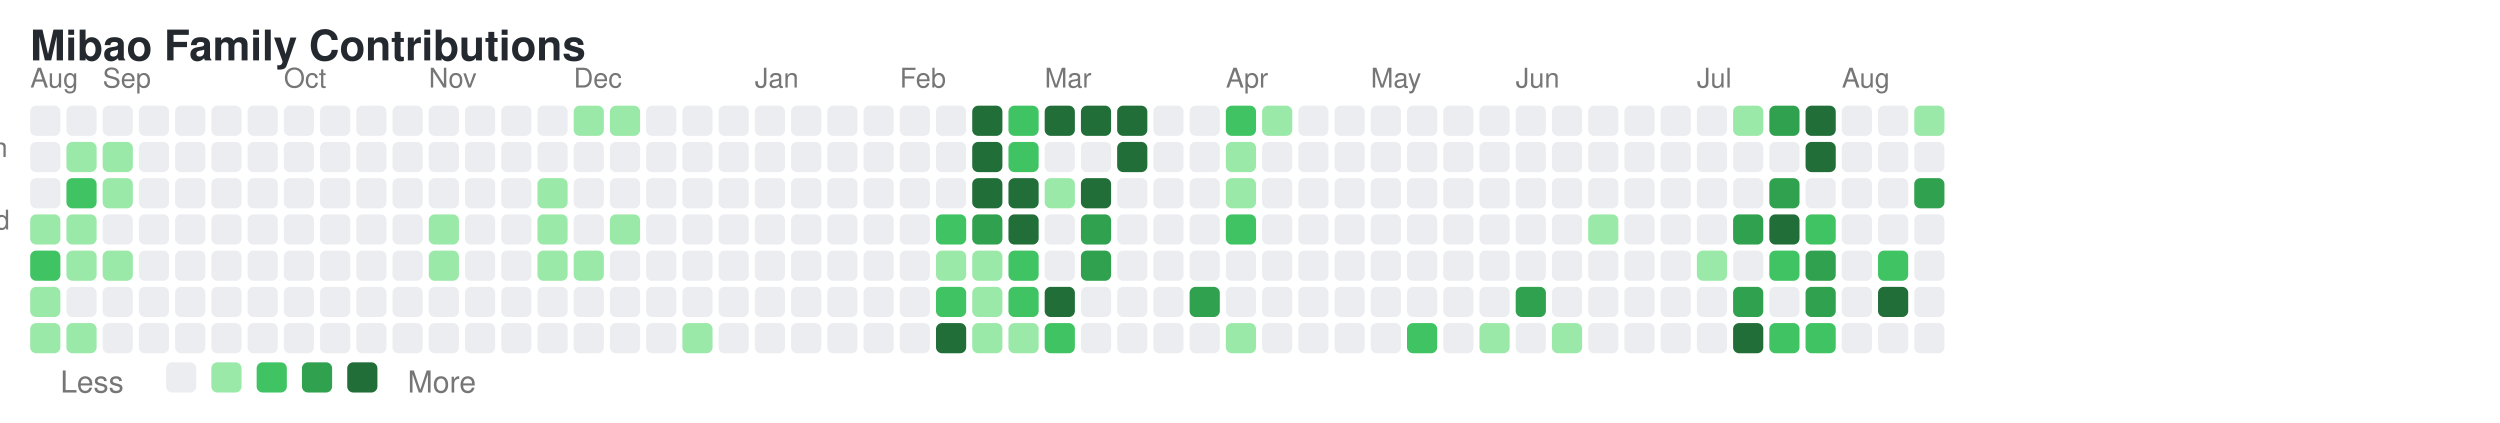
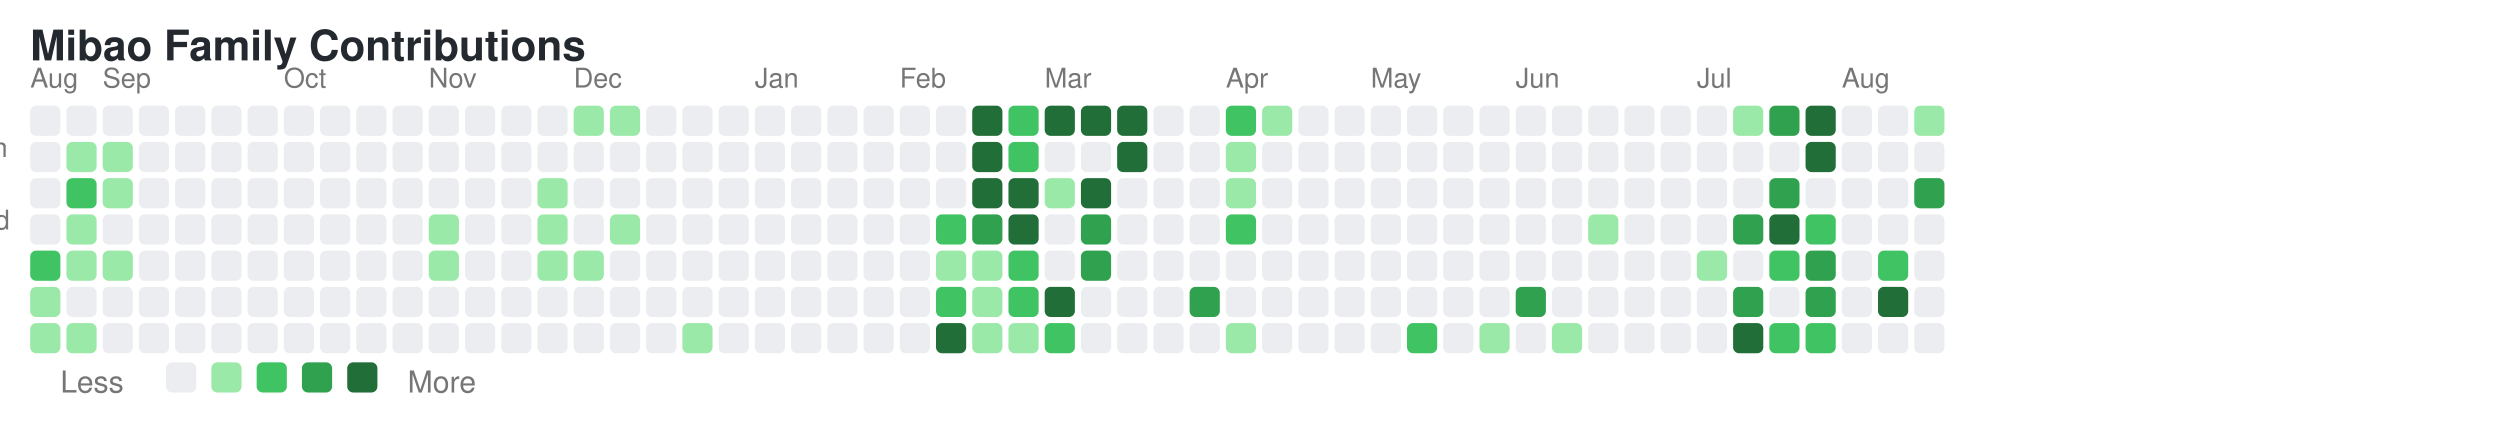
<svg xmlns="http://www.w3.org/2000/svg" width="828" height="140">
  <text x="10" y="20" font-family="-apple-system, BlinkMacSystemFont, Segoe UI, Helvetica, Arial, sans-serif" font-size="14" font-weight="600" fill="#24292f">Mibao Family Contributions</text>
  <g transform="translate(10, 35)">
    <text x="0" y="-6" font-family="-apple-system, BlinkMacSystemFont, Segoe UI, Helvetica, Arial, sans-serif" font-size="9" fill="#767676">Aug</text>
    <text x="24" y="-6" font-family="-apple-system, BlinkMacSystemFont, Segoe UI, Helvetica, Arial, sans-serif" font-size="9" fill="#767676">Sep</text>
    <text x="84" y="-6" font-family="-apple-system, BlinkMacSystemFont, Segoe UI, Helvetica, Arial, sans-serif" font-size="9" fill="#767676">Oct</text>
    <text x="132" y="-6" font-family="-apple-system, BlinkMacSystemFont, Segoe UI, Helvetica, Arial, sans-serif" font-size="9" fill="#767676">Nov</text>
    <text x="180" y="-6" font-family="-apple-system, BlinkMacSystemFont, Segoe UI, Helvetica, Arial, sans-serif" font-size="9" fill="#767676">Dec</text>
    <text x="240" y="-6" font-family="-apple-system, BlinkMacSystemFont, Segoe UI, Helvetica, Arial, sans-serif" font-size="9" fill="#767676">Jan</text>
    <text x="288" y="-6" font-family="-apple-system, BlinkMacSystemFont, Segoe UI, Helvetica, Arial, sans-serif" font-size="9" fill="#767676">Feb</text>
    <text x="336" y="-6" font-family="-apple-system, BlinkMacSystemFont, Segoe UI, Helvetica, Arial, sans-serif" font-size="9" fill="#767676">Mar</text>
    <text x="396" y="-6" font-family="-apple-system, BlinkMacSystemFont, Segoe UI, Helvetica, Arial, sans-serif" font-size="9" fill="#767676">Apr</text>
    <text x="444" y="-6" font-family="-apple-system, BlinkMacSystemFont, Segoe UI, Helvetica, Arial, sans-serif" font-size="9" fill="#767676">May</text>
    <text x="492" y="-6" font-family="-apple-system, BlinkMacSystemFont, Segoe UI, Helvetica, Arial, sans-serif" font-size="9" fill="#767676">Jun</text>
    <text x="552" y="-6" font-family="-apple-system, BlinkMacSystemFont, Segoe UI, Helvetica, Arial, sans-serif" font-size="9" fill="#767676">Jul</text>
    <text x="600" y="-6" font-family="-apple-system, BlinkMacSystemFont, Segoe UI, Helvetica, Arial, sans-serif" font-size="9" fill="#767676">Aug</text>
    <text x="-25" y="17.0" font-family="-apple-system, BlinkMacSystemFont, Segoe UI, Helvetica, Arial, sans-serif" font-size="9" fill="#767676">Mon</text>
    <text x="-25" y="41.0" font-family="-apple-system, BlinkMacSystemFont, Segoe UI, Helvetica, Arial, sans-serif" font-size="9" fill="#767676">Wed</text>
    <text x="-25" y="65.0" font-family="-apple-system, BlinkMacSystemFont, Segoe UI, Helvetica, Arial, sans-serif" font-size="9" fill="#767676">Fri</text>
    <rect x="0" y="0" width="10" height="10" fill="#ebedf0" rx="2" />
    <rect x="0" y="12" width="10" height="10" fill="#ebedf0" rx="2" />
    <rect x="0" y="24" width="10" height="10" fill="#ebedf0" rx="2" />
-     <rect x="0" y="36" width="10" height="10" fill="#9be9a8" rx="2" />
+     <rect x="0" y="36" width="10" height="10" fill="#ebedf0" rx="2" />
    <rect x="0" y="48" width="10" height="10" fill="#40c463" rx="2" />
    <rect x="0" y="60" width="10" height="10" fill="#9be9a8" rx="2" />
    <rect x="0" y="72" width="10" height="10" fill="#9be9a8" rx="2" />
    <rect x="12" y="0" width="10" height="10" fill="#ebedf0" rx="2" />
    <rect x="12" y="12" width="10" height="10" fill="#9be9a8" rx="2" />
    <rect x="12" y="24" width="10" height="10" fill="#40c463" rx="2" />
    <rect x="12" y="36" width="10" height="10" fill="#9be9a8" rx="2" />
    <rect x="12" y="48" width="10" height="10" fill="#9be9a8" rx="2" />
    <rect x="12" y="60" width="10" height="10" fill="#ebedf0" rx="2" />
    <rect x="12" y="72" width="10" height="10" fill="#9be9a8" rx="2" />
    <rect x="24" y="0" width="10" height="10" fill="#ebedf0" rx="2" />
    <rect x="24" y="12" width="10" height="10" fill="#9be9a8" rx="2" />
    <rect x="24" y="24" width="10" height="10" fill="#9be9a8" rx="2" />
    <rect x="24" y="36" width="10" height="10" fill="#ebedf0" rx="2" />
    <rect x="24" y="48" width="10" height="10" fill="#9be9a8" rx="2" />
    <rect x="24" y="60" width="10" height="10" fill="#ebedf0" rx="2" />
    <rect x="24" y="72" width="10" height="10" fill="#ebedf0" rx="2" />
    <rect x="36" y="0" width="10" height="10" fill="#ebedf0" rx="2" />
    <rect x="36" y="12" width="10" height="10" fill="#ebedf0" rx="2" />
    <rect x="36" y="24" width="10" height="10" fill="#ebedf0" rx="2" />
    <rect x="36" y="36" width="10" height="10" fill="#ebedf0" rx="2" />
    <rect x="36" y="48" width="10" height="10" fill="#ebedf0" rx="2" />
    <rect x="36" y="60" width="10" height="10" fill="#ebedf0" rx="2" />
    <rect x="36" y="72" width="10" height="10" fill="#ebedf0" rx="2" />
    <rect x="48" y="0" width="10" height="10" fill="#ebedf0" rx="2" />
    <rect x="48" y="12" width="10" height="10" fill="#ebedf0" rx="2" />
    <rect x="48" y="24" width="10" height="10" fill="#ebedf0" rx="2" />
    <rect x="48" y="36" width="10" height="10" fill="#ebedf0" rx="2" />
    <rect x="48" y="48" width="10" height="10" fill="#ebedf0" rx="2" />
    <rect x="48" y="60" width="10" height="10" fill="#ebedf0" rx="2" />
    <rect x="48" y="72" width="10" height="10" fill="#ebedf0" rx="2" />
    <rect x="60" y="0" width="10" height="10" fill="#ebedf0" rx="2" />
    <rect x="60" y="12" width="10" height="10" fill="#ebedf0" rx="2" />
    <rect x="60" y="24" width="10" height="10" fill="#ebedf0" rx="2" />
    <rect x="60" y="36" width="10" height="10" fill="#ebedf0" rx="2" />
    <rect x="60" y="48" width="10" height="10" fill="#ebedf0" rx="2" />
    <rect x="60" y="60" width="10" height="10" fill="#ebedf0" rx="2" />
    <rect x="60" y="72" width="10" height="10" fill="#ebedf0" rx="2" />
    <rect x="72" y="0" width="10" height="10" fill="#ebedf0" rx="2" />
    <rect x="72" y="12" width="10" height="10" fill="#ebedf0" rx="2" />
    <rect x="72" y="24" width="10" height="10" fill="#ebedf0" rx="2" />
    <rect x="72" y="36" width="10" height="10" fill="#ebedf0" rx="2" />
    <rect x="72" y="48" width="10" height="10" fill="#ebedf0" rx="2" />
    <rect x="72" y="60" width="10" height="10" fill="#ebedf0" rx="2" />
    <rect x="72" y="72" width="10" height="10" fill="#ebedf0" rx="2" />
    <rect x="84" y="0" width="10" height="10" fill="#ebedf0" rx="2" />
    <rect x="84" y="12" width="10" height="10" fill="#ebedf0" rx="2" />
    <rect x="84" y="24" width="10" height="10" fill="#ebedf0" rx="2" />
    <rect x="84" y="36" width="10" height="10" fill="#ebedf0" rx="2" />
    <rect x="84" y="48" width="10" height="10" fill="#ebedf0" rx="2" />
    <rect x="84" y="60" width="10" height="10" fill="#ebedf0" rx="2" />
    <rect x="84" y="72" width="10" height="10" fill="#ebedf0" rx="2" />
    <rect x="96" y="0" width="10" height="10" fill="#ebedf0" rx="2" />
    <rect x="96" y="12" width="10" height="10" fill="#ebedf0" rx="2" />
    <rect x="96" y="24" width="10" height="10" fill="#ebedf0" rx="2" />
    <rect x="96" y="36" width="10" height="10" fill="#ebedf0" rx="2" />
    <rect x="96" y="48" width="10" height="10" fill="#ebedf0" rx="2" />
    <rect x="96" y="60" width="10" height="10" fill="#ebedf0" rx="2" />
    <rect x="96" y="72" width="10" height="10" fill="#ebedf0" rx="2" />
    <rect x="108" y="0" width="10" height="10" fill="#ebedf0" rx="2" />
    <rect x="108" y="12" width="10" height="10" fill="#ebedf0" rx="2" />
    <rect x="108" y="24" width="10" height="10" fill="#ebedf0" rx="2" />
    <rect x="108" y="36" width="10" height="10" fill="#ebedf0" rx="2" />
    <rect x="108" y="48" width="10" height="10" fill="#ebedf0" rx="2" />
    <rect x="108" y="60" width="10" height="10" fill="#ebedf0" rx="2" />
    <rect x="108" y="72" width="10" height="10" fill="#ebedf0" rx="2" />
    <rect x="120" y="0" width="10" height="10" fill="#ebedf0" rx="2" />
    <rect x="120" y="12" width="10" height="10" fill="#ebedf0" rx="2" />
    <rect x="120" y="24" width="10" height="10" fill="#ebedf0" rx="2" />
    <rect x="120" y="36" width="10" height="10" fill="#ebedf0" rx="2" />
    <rect x="120" y="48" width="10" height="10" fill="#ebedf0" rx="2" />
    <rect x="120" y="60" width="10" height="10" fill="#ebedf0" rx="2" />
    <rect x="120" y="72" width="10" height="10" fill="#ebedf0" rx="2" />
    <rect x="132" y="0" width="10" height="10" fill="#ebedf0" rx="2" />
    <rect x="132" y="12" width="10" height="10" fill="#ebedf0" rx="2" />
    <rect x="132" y="24" width="10" height="10" fill="#ebedf0" rx="2" />
    <rect x="132" y="36" width="10" height="10" fill="#9be9a8" rx="2" />
    <rect x="132" y="48" width="10" height="10" fill="#9be9a8" rx="2" />
    <rect x="132" y="60" width="10" height="10" fill="#ebedf0" rx="2" />
    <rect x="132" y="72" width="10" height="10" fill="#ebedf0" rx="2" />
    <rect x="144" y="0" width="10" height="10" fill="#ebedf0" rx="2" />
    <rect x="144" y="12" width="10" height="10" fill="#ebedf0" rx="2" />
    <rect x="144" y="24" width="10" height="10" fill="#ebedf0" rx="2" />
    <rect x="144" y="36" width="10" height="10" fill="#ebedf0" rx="2" />
    <rect x="144" y="48" width="10" height="10" fill="#ebedf0" rx="2" />
    <rect x="144" y="60" width="10" height="10" fill="#ebedf0" rx="2" />
    <rect x="144" y="72" width="10" height="10" fill="#ebedf0" rx="2" />
    <rect x="156" y="0" width="10" height="10" fill="#ebedf0" rx="2" />
    <rect x="156" y="12" width="10" height="10" fill="#ebedf0" rx="2" />
    <rect x="156" y="24" width="10" height="10" fill="#ebedf0" rx="2" />
    <rect x="156" y="36" width="10" height="10" fill="#ebedf0" rx="2" />
    <rect x="156" y="48" width="10" height="10" fill="#ebedf0" rx="2" />
    <rect x="156" y="60" width="10" height="10" fill="#ebedf0" rx="2" />
    <rect x="156" y="72" width="10" height="10" fill="#ebedf0" rx="2" />
    <rect x="168" y="0" width="10" height="10" fill="#ebedf0" rx="2" />
    <rect x="168" y="12" width="10" height="10" fill="#ebedf0" rx="2" />
    <rect x="168" y="24" width="10" height="10" fill="#9be9a8" rx="2" />
    <rect x="168" y="36" width="10" height="10" fill="#9be9a8" rx="2" />
    <rect x="168" y="48" width="10" height="10" fill="#9be9a8" rx="2" />
    <rect x="168" y="60" width="10" height="10" fill="#ebedf0" rx="2" />
    <rect x="168" y="72" width="10" height="10" fill="#ebedf0" rx="2" />
    <rect x="180" y="0" width="10" height="10" fill="#9be9a8" rx="2" />
    <rect x="180" y="12" width="10" height="10" fill="#ebedf0" rx="2" />
    <rect x="180" y="24" width="10" height="10" fill="#ebedf0" rx="2" />
    <rect x="180" y="36" width="10" height="10" fill="#ebedf0" rx="2" />
    <rect x="180" y="48" width="10" height="10" fill="#9be9a8" rx="2" />
    <rect x="180" y="60" width="10" height="10" fill="#ebedf0" rx="2" />
    <rect x="180" y="72" width="10" height="10" fill="#ebedf0" rx="2" />
    <rect x="192" y="0" width="10" height="10" fill="#9be9a8" rx="2" />
    <rect x="192" y="12" width="10" height="10" fill="#ebedf0" rx="2" />
    <rect x="192" y="24" width="10" height="10" fill="#ebedf0" rx="2" />
    <rect x="192" y="36" width="10" height="10" fill="#9be9a8" rx="2" />
    <rect x="192" y="48" width="10" height="10" fill="#ebedf0" rx="2" />
    <rect x="192" y="60" width="10" height="10" fill="#ebedf0" rx="2" />
    <rect x="192" y="72" width="10" height="10" fill="#ebedf0" rx="2" />
    <rect x="204" y="0" width="10" height="10" fill="#ebedf0" rx="2" />
    <rect x="204" y="12" width="10" height="10" fill="#ebedf0" rx="2" />
    <rect x="204" y="24" width="10" height="10" fill="#ebedf0" rx="2" />
    <rect x="204" y="36" width="10" height="10" fill="#ebedf0" rx="2" />
    <rect x="204" y="48" width="10" height="10" fill="#ebedf0" rx="2" />
    <rect x="204" y="60" width="10" height="10" fill="#ebedf0" rx="2" />
    <rect x="204" y="72" width="10" height="10" fill="#ebedf0" rx="2" />
    <rect x="216" y="0" width="10" height="10" fill="#ebedf0" rx="2" />
    <rect x="216" y="12" width="10" height="10" fill="#ebedf0" rx="2" />
    <rect x="216" y="24" width="10" height="10" fill="#ebedf0" rx="2" />
    <rect x="216" y="36" width="10" height="10" fill="#ebedf0" rx="2" />
    <rect x="216" y="48" width="10" height="10" fill="#ebedf0" rx="2" />
    <rect x="216" y="60" width="10" height="10" fill="#ebedf0" rx="2" />
    <rect x="216" y="72" width="10" height="10" fill="#9be9a8" rx="2" />
    <rect x="228" y="0" width="10" height="10" fill="#ebedf0" rx="2" />
    <rect x="228" y="12" width="10" height="10" fill="#ebedf0" rx="2" />
    <rect x="228" y="24" width="10" height="10" fill="#ebedf0" rx="2" />
    <rect x="228" y="36" width="10" height="10" fill="#ebedf0" rx="2" />
    <rect x="228" y="48" width="10" height="10" fill="#ebedf0" rx="2" />
    <rect x="228" y="60" width="10" height="10" fill="#ebedf0" rx="2" />
    <rect x="228" y="72" width="10" height="10" fill="#ebedf0" rx="2" />
    <rect x="240" y="0" width="10" height="10" fill="#ebedf0" rx="2" />
    <rect x="240" y="12" width="10" height="10" fill="#ebedf0" rx="2" />
    <rect x="240" y="24" width="10" height="10" fill="#ebedf0" rx="2" />
    <rect x="240" y="36" width="10" height="10" fill="#ebedf0" rx="2" />
    <rect x="240" y="48" width="10" height="10" fill="#ebedf0" rx="2" />
    <rect x="240" y="60" width="10" height="10" fill="#ebedf0" rx="2" />
    <rect x="240" y="72" width="10" height="10" fill="#ebedf0" rx="2" />
    <rect x="252" y="0" width="10" height="10" fill="#ebedf0" rx="2" />
    <rect x="252" y="12" width="10" height="10" fill="#ebedf0" rx="2" />
    <rect x="252" y="24" width="10" height="10" fill="#ebedf0" rx="2" />
    <rect x="252" y="36" width="10" height="10" fill="#ebedf0" rx="2" />
    <rect x="252" y="48" width="10" height="10" fill="#ebedf0" rx="2" />
    <rect x="252" y="60" width="10" height="10" fill="#ebedf0" rx="2" />
    <rect x="252" y="72" width="10" height="10" fill="#ebedf0" rx="2" />
    <rect x="264" y="0" width="10" height="10" fill="#ebedf0" rx="2" />
    <rect x="264" y="12" width="10" height="10" fill="#ebedf0" rx="2" />
    <rect x="264" y="24" width="10" height="10" fill="#ebedf0" rx="2" />
    <rect x="264" y="36" width="10" height="10" fill="#ebedf0" rx="2" />
    <rect x="264" y="48" width="10" height="10" fill="#ebedf0" rx="2" />
    <rect x="264" y="60" width="10" height="10" fill="#ebedf0" rx="2" />
    <rect x="264" y="72" width="10" height="10" fill="#ebedf0" rx="2" />
    <rect x="276" y="0" width="10" height="10" fill="#ebedf0" rx="2" />
    <rect x="276" y="12" width="10" height="10" fill="#ebedf0" rx="2" />
    <rect x="276" y="24" width="10" height="10" fill="#ebedf0" rx="2" />
    <rect x="276" y="36" width="10" height="10" fill="#ebedf0" rx="2" />
    <rect x="276" y="48" width="10" height="10" fill="#ebedf0" rx="2" />
    <rect x="276" y="60" width="10" height="10" fill="#ebedf0" rx="2" />
    <rect x="276" y="72" width="10" height="10" fill="#ebedf0" rx="2" />
    <rect x="288" y="0" width="10" height="10" fill="#ebedf0" rx="2" />
    <rect x="288" y="12" width="10" height="10" fill="#ebedf0" rx="2" />
    <rect x="288" y="24" width="10" height="10" fill="#ebedf0" rx="2" />
    <rect x="288" y="36" width="10" height="10" fill="#ebedf0" rx="2" />
    <rect x="288" y="48" width="10" height="10" fill="#ebedf0" rx="2" />
    <rect x="288" y="60" width="10" height="10" fill="#ebedf0" rx="2" />
    <rect x="288" y="72" width="10" height="10" fill="#ebedf0" rx="2" />
    <rect x="300" y="0" width="10" height="10" fill="#ebedf0" rx="2" />
    <rect x="300" y="12" width="10" height="10" fill="#ebedf0" rx="2" />
    <rect x="300" y="24" width="10" height="10" fill="#ebedf0" rx="2" />
    <rect x="300" y="36" width="10" height="10" fill="#40c463" rx="2" />
    <rect x="300" y="48" width="10" height="10" fill="#9be9a8" rx="2" />
    <rect x="300" y="60" width="10" height="10" fill="#40c463" rx="2" />
    <rect x="300" y="72" width="10" height="10" fill="#216e39" rx="2" />
    <rect x="312" y="0" width="10" height="10" fill="#216e39" rx="2" />
    <rect x="312" y="12" width="10" height="10" fill="#216e39" rx="2" />
    <rect x="312" y="24" width="10" height="10" fill="#216e39" rx="2" />
    <rect x="312" y="36" width="10" height="10" fill="#30a14e" rx="2" />
    <rect x="312" y="48" width="10" height="10" fill="#9be9a8" rx="2" />
    <rect x="312" y="60" width="10" height="10" fill="#9be9a8" rx="2" />
    <rect x="312" y="72" width="10" height="10" fill="#9be9a8" rx="2" />
    <rect x="324" y="0" width="10" height="10" fill="#40c463" rx="2" />
    <rect x="324" y="12" width="10" height="10" fill="#40c463" rx="2" />
    <rect x="324" y="24" width="10" height="10" fill="#216e39" rx="2" />
    <rect x="324" y="36" width="10" height="10" fill="#216e39" rx="2" />
    <rect x="324" y="48" width="10" height="10" fill="#40c463" rx="2" />
    <rect x="324" y="60" width="10" height="10" fill="#40c463" rx="2" />
    <rect x="324" y="72" width="10" height="10" fill="#9be9a8" rx="2" />
    <rect x="336" y="0" width="10" height="10" fill="#216e39" rx="2" />
    <rect x="336" y="12" width="10" height="10" fill="#ebedf0" rx="2" />
    <rect x="336" y="24" width="10" height="10" fill="#9be9a8" rx="2" />
    <rect x="336" y="36" width="10" height="10" fill="#ebedf0" rx="2" />
    <rect x="336" y="48" width="10" height="10" fill="#ebedf0" rx="2" />
    <rect x="336" y="60" width="10" height="10" fill="#216e39" rx="2" />
    <rect x="336" y="72" width="10" height="10" fill="#40c463" rx="2" />
    <rect x="348" y="0" width="10" height="10" fill="#216e39" rx="2" />
    <rect x="348" y="12" width="10" height="10" fill="#ebedf0" rx="2" />
    <rect x="348" y="24" width="10" height="10" fill="#216e39" rx="2" />
    <rect x="348" y="36" width="10" height="10" fill="#30a14e" rx="2" />
    <rect x="348" y="48" width="10" height="10" fill="#30a14e" rx="2" />
    <rect x="348" y="60" width="10" height="10" fill="#ebedf0" rx="2" />
    <rect x="348" y="72" width="10" height="10" fill="#ebedf0" rx="2" />
    <rect x="360" y="0" width="10" height="10" fill="#216e39" rx="2" />
    <rect x="360" y="12" width="10" height="10" fill="#216e39" rx="2" />
    <rect x="360" y="24" width="10" height="10" fill="#ebedf0" rx="2" />
    <rect x="360" y="36" width="10" height="10" fill="#ebedf0" rx="2" />
    <rect x="360" y="48" width="10" height="10" fill="#ebedf0" rx="2" />
    <rect x="360" y="60" width="10" height="10" fill="#ebedf0" rx="2" />
    <rect x="360" y="72" width="10" height="10" fill="#ebedf0" rx="2" />
    <rect x="372" y="0" width="10" height="10" fill="#ebedf0" rx="2" />
    <rect x="372" y="12" width="10" height="10" fill="#ebedf0" rx="2" />
    <rect x="372" y="24" width="10" height="10" fill="#ebedf0" rx="2" />
    <rect x="372" y="36" width="10" height="10" fill="#ebedf0" rx="2" />
    <rect x="372" y="48" width="10" height="10" fill="#ebedf0" rx="2" />
    <rect x="372" y="60" width="10" height="10" fill="#ebedf0" rx="2" />
    <rect x="372" y="72" width="10" height="10" fill="#ebedf0" rx="2" />
    <rect x="384" y="0" width="10" height="10" fill="#ebedf0" rx="2" />
    <rect x="384" y="12" width="10" height="10" fill="#ebedf0" rx="2" />
    <rect x="384" y="24" width="10" height="10" fill="#ebedf0" rx="2" />
    <rect x="384" y="36" width="10" height="10" fill="#ebedf0" rx="2" />
    <rect x="384" y="48" width="10" height="10" fill="#ebedf0" rx="2" />
    <rect x="384" y="60" width="10" height="10" fill="#30a14e" rx="2" />
    <rect x="384" y="72" width="10" height="10" fill="#ebedf0" rx="2" />
    <rect x="396" y="0" width="10" height="10" fill="#40c463" rx="2" />
    <rect x="396" y="12" width="10" height="10" fill="#9be9a8" rx="2" />
    <rect x="396" y="24" width="10" height="10" fill="#9be9a8" rx="2" />
    <rect x="396" y="36" width="10" height="10" fill="#40c463" rx="2" />
    <rect x="396" y="48" width="10" height="10" fill="#ebedf0" rx="2" />
    <rect x="396" y="60" width="10" height="10" fill="#ebedf0" rx="2" />
    <rect x="396" y="72" width="10" height="10" fill="#9be9a8" rx="2" />
    <rect x="408" y="0" width="10" height="10" fill="#9be9a8" rx="2" />
    <rect x="408" y="12" width="10" height="10" fill="#ebedf0" rx="2" />
    <rect x="408" y="24" width="10" height="10" fill="#ebedf0" rx="2" />
    <rect x="408" y="36" width="10" height="10" fill="#ebedf0" rx="2" />
    <rect x="408" y="48" width="10" height="10" fill="#ebedf0" rx="2" />
    <rect x="408" y="60" width="10" height="10" fill="#ebedf0" rx="2" />
    <rect x="408" y="72" width="10" height="10" fill="#ebedf0" rx="2" />
    <rect x="420" y="0" width="10" height="10" fill="#ebedf0" rx="2" />
    <rect x="420" y="12" width="10" height="10" fill="#ebedf0" rx="2" />
    <rect x="420" y="24" width="10" height="10" fill="#ebedf0" rx="2" />
    <rect x="420" y="36" width="10" height="10" fill="#ebedf0" rx="2" />
    <rect x="420" y="48" width="10" height="10" fill="#ebedf0" rx="2" />
    <rect x="420" y="60" width="10" height="10" fill="#ebedf0" rx="2" />
    <rect x="420" y="72" width="10" height="10" fill="#ebedf0" rx="2" />
    <rect x="432" y="0" width="10" height="10" fill="#ebedf0" rx="2" />
    <rect x="432" y="12" width="10" height="10" fill="#ebedf0" rx="2" />
    <rect x="432" y="24" width="10" height="10" fill="#ebedf0" rx="2" />
    <rect x="432" y="36" width="10" height="10" fill="#ebedf0" rx="2" />
    <rect x="432" y="48" width="10" height="10" fill="#ebedf0" rx="2" />
    <rect x="432" y="60" width="10" height="10" fill="#ebedf0" rx="2" />
    <rect x="432" y="72" width="10" height="10" fill="#ebedf0" rx="2" />
    <rect x="444" y="0" width="10" height="10" fill="#ebedf0" rx="2" />
    <rect x="444" y="12" width="10" height="10" fill="#ebedf0" rx="2" />
    <rect x="444" y="24" width="10" height="10" fill="#ebedf0" rx="2" />
    <rect x="444" y="36" width="10" height="10" fill="#ebedf0" rx="2" />
    <rect x="444" y="48" width="10" height="10" fill="#ebedf0" rx="2" />
    <rect x="444" y="60" width="10" height="10" fill="#ebedf0" rx="2" />
    <rect x="444" y="72" width="10" height="10" fill="#ebedf0" rx="2" />
    <rect x="456" y="0" width="10" height="10" fill="#ebedf0" rx="2" />
    <rect x="456" y="12" width="10" height="10" fill="#ebedf0" rx="2" />
    <rect x="456" y="24" width="10" height="10" fill="#ebedf0" rx="2" />
    <rect x="456" y="36" width="10" height="10" fill="#ebedf0" rx="2" />
    <rect x="456" y="48" width="10" height="10" fill="#ebedf0" rx="2" />
    <rect x="456" y="60" width="10" height="10" fill="#ebedf0" rx="2" />
    <rect x="456" y="72" width="10" height="10" fill="#40c463" rx="2" />
    <rect x="468" y="0" width="10" height="10" fill="#ebedf0" rx="2" />
    <rect x="468" y="12" width="10" height="10" fill="#ebedf0" rx="2" />
    <rect x="468" y="24" width="10" height="10" fill="#ebedf0" rx="2" />
    <rect x="468" y="36" width="10" height="10" fill="#ebedf0" rx="2" />
    <rect x="468" y="48" width="10" height="10" fill="#ebedf0" rx="2" />
    <rect x="468" y="60" width="10" height="10" fill="#ebedf0" rx="2" />
    <rect x="468" y="72" width="10" height="10" fill="#ebedf0" rx="2" />
    <rect x="480" y="0" width="10" height="10" fill="#ebedf0" rx="2" />
    <rect x="480" y="12" width="10" height="10" fill="#ebedf0" rx="2" />
    <rect x="480" y="24" width="10" height="10" fill="#ebedf0" rx="2" />
    <rect x="480" y="36" width="10" height="10" fill="#ebedf0" rx="2" />
    <rect x="480" y="48" width="10" height="10" fill="#ebedf0" rx="2" />
    <rect x="480" y="60" width="10" height="10" fill="#ebedf0" rx="2" />
    <rect x="480" y="72" width="10" height="10" fill="#9be9a8" rx="2" />
    <rect x="492" y="0" width="10" height="10" fill="#ebedf0" rx="2" />
    <rect x="492" y="12" width="10" height="10" fill="#ebedf0" rx="2" />
    <rect x="492" y="24" width="10" height="10" fill="#ebedf0" rx="2" />
    <rect x="492" y="36" width="10" height="10" fill="#ebedf0" rx="2" />
    <rect x="492" y="48" width="10" height="10" fill="#ebedf0" rx="2" />
    <rect x="492" y="60" width="10" height="10" fill="#30a14e" rx="2" />
    <rect x="492" y="72" width="10" height="10" fill="#ebedf0" rx="2" />
    <rect x="504" y="0" width="10" height="10" fill="#ebedf0" rx="2" />
    <rect x="504" y="12" width="10" height="10" fill="#ebedf0" rx="2" />
    <rect x="504" y="24" width="10" height="10" fill="#ebedf0" rx="2" />
    <rect x="504" y="36" width="10" height="10" fill="#ebedf0" rx="2" />
    <rect x="504" y="48" width="10" height="10" fill="#ebedf0" rx="2" />
    <rect x="504" y="60" width="10" height="10" fill="#ebedf0" rx="2" />
    <rect x="504" y="72" width="10" height="10" fill="#9be9a8" rx="2" />
    <rect x="516" y="0" width="10" height="10" fill="#ebedf0" rx="2" />
    <rect x="516" y="12" width="10" height="10" fill="#ebedf0" rx="2" />
    <rect x="516" y="24" width="10" height="10" fill="#ebedf0" rx="2" />
    <rect x="516" y="36" width="10" height="10" fill="#9be9a8" rx="2" />
    <rect x="516" y="48" width="10" height="10" fill="#ebedf0" rx="2" />
    <rect x="516" y="60" width="10" height="10" fill="#ebedf0" rx="2" />
    <rect x="516" y="72" width="10" height="10" fill="#ebedf0" rx="2" />
    <rect x="528" y="0" width="10" height="10" fill="#ebedf0" rx="2" />
    <rect x="528" y="12" width="10" height="10" fill="#ebedf0" rx="2" />
    <rect x="528" y="24" width="10" height="10" fill="#ebedf0" rx="2" />
    <rect x="528" y="36" width="10" height="10" fill="#ebedf0" rx="2" />
    <rect x="528" y="48" width="10" height="10" fill="#ebedf0" rx="2" />
    <rect x="528" y="60" width="10" height="10" fill="#ebedf0" rx="2" />
    <rect x="528" y="72" width="10" height="10" fill="#ebedf0" rx="2" />
    <rect x="540" y="0" width="10" height="10" fill="#ebedf0" rx="2" />
    <rect x="540" y="12" width="10" height="10" fill="#ebedf0" rx="2" />
    <rect x="540" y="24" width="10" height="10" fill="#ebedf0" rx="2" />
    <rect x="540" y="36" width="10" height="10" fill="#ebedf0" rx="2" />
    <rect x="540" y="48" width="10" height="10" fill="#ebedf0" rx="2" />
    <rect x="540" y="60" width="10" height="10" fill="#ebedf0" rx="2" />
    <rect x="540" y="72" width="10" height="10" fill="#ebedf0" rx="2" />
    <rect x="552" y="0" width="10" height="10" fill="#ebedf0" rx="2" />
    <rect x="552" y="12" width="10" height="10" fill="#ebedf0" rx="2" />
    <rect x="552" y="24" width="10" height="10" fill="#ebedf0" rx="2" />
    <rect x="552" y="36" width="10" height="10" fill="#ebedf0" rx="2" />
    <rect x="552" y="48" width="10" height="10" fill="#9be9a8" rx="2" />
    <rect x="552" y="60" width="10" height="10" fill="#ebedf0" rx="2" />
    <rect x="552" y="72" width="10" height="10" fill="#ebedf0" rx="2" />
    <rect x="564" y="0" width="10" height="10" fill="#9be9a8" rx="2" />
    <rect x="564" y="12" width="10" height="10" fill="#ebedf0" rx="2" />
    <rect x="564" y="24" width="10" height="10" fill="#ebedf0" rx="2" />
    <rect x="564" y="36" width="10" height="10" fill="#30a14e" rx="2" />
    <rect x="564" y="48" width="10" height="10" fill="#ebedf0" rx="2" />
    <rect x="564" y="60" width="10" height="10" fill="#30a14e" rx="2" />
    <rect x="564" y="72" width="10" height="10" fill="#216e39" rx="2" />
    <rect x="576" y="0" width="10" height="10" fill="#30a14e" rx="2" />
    <rect x="576" y="12" width="10" height="10" fill="#ebedf0" rx="2" />
    <rect x="576" y="24" width="10" height="10" fill="#30a14e" rx="2" />
    <rect x="576" y="36" width="10" height="10" fill="#216e39" rx="2" />
    <rect x="576" y="48" width="10" height="10" fill="#40c463" rx="2" />
    <rect x="576" y="60" width="10" height="10" fill="#ebedf0" rx="2" />
    <rect x="576" y="72" width="10" height="10" fill="#40c463" rx="2" />
    <rect x="588" y="0" width="10" height="10" fill="#216e39" rx="2" />
    <rect x="588" y="12" width="10" height="10" fill="#216e39" rx="2" />
    <rect x="588" y="24" width="10" height="10" fill="#ebedf0" rx="2" />
    <rect x="588" y="36" width="10" height="10" fill="#40c463" rx="2" />
    <rect x="588" y="48" width="10" height="10" fill="#30a14e" rx="2" />
    <rect x="588" y="60" width="10" height="10" fill="#30a14e" rx="2" />
    <rect x="588" y="72" width="10" height="10" fill="#40c463" rx="2" />
    <rect x="600" y="0" width="10" height="10" fill="#ebedf0" rx="2" />
    <rect x="600" y="12" width="10" height="10" fill="#ebedf0" rx="2" />
    <rect x="600" y="24" width="10" height="10" fill="#ebedf0" rx="2" />
    <rect x="600" y="36" width="10" height="10" fill="#ebedf0" rx="2" />
    <rect x="600" y="48" width="10" height="10" fill="#ebedf0" rx="2" />
    <rect x="600" y="60" width="10" height="10" fill="#ebedf0" rx="2" />
    <rect x="600" y="72" width="10" height="10" fill="#ebedf0" rx="2" />
    <rect x="612" y="0" width="10" height="10" fill="#ebedf0" rx="2" />
    <rect x="612" y="12" width="10" height="10" fill="#ebedf0" rx="2" />
    <rect x="612" y="24" width="10" height="10" fill="#ebedf0" rx="2" />
    <rect x="612" y="36" width="10" height="10" fill="#ebedf0" rx="2" />
    <rect x="612" y="48" width="10" height="10" fill="#40c463" rx="2" />
    <rect x="612" y="60" width="10" height="10" fill="#216e39" rx="2" />
    <rect x="612" y="72" width="10" height="10" fill="#ebedf0" rx="2" />
    <rect x="624" y="0" width="10" height="10" fill="#9be9a8" rx="2" />
    <rect x="624" y="12" width="10" height="10" fill="#ebedf0" rx="2" />
    <rect x="624" y="24" width="10" height="10" fill="#30a14e" rx="2" />
    <rect x="624" y="36" width="10" height="10" fill="#ebedf0" rx="2" />
    <rect x="624" y="48" width="10" height="10" fill="#ebedf0" rx="2" />
    <rect x="624" y="60" width="10" height="10" fill="#ebedf0" rx="2" />
    <rect x="624" y="72" width="10" height="10" fill="#ebedf0" rx="2" />
    <text x="10" y="95" font-family="-apple-system, BlinkMacSystemFont, Segoe UI, Helvetica, Arial, sans-serif" font-size="10" fill="#767676">Less</text>
    <rect x="45" y="85" width="10" height="10" fill="#ebedf0" rx="2" />
    <rect x="60" y="85" width="10" height="10" fill="#9be9a8" rx="2" />
    <rect x="75" y="85" width="10" height="10" fill="#40c463" rx="2" />
    <rect x="90" y="85" width="10" height="10" fill="#30a14e" rx="2" />
    <rect x="105" y="85" width="10" height="10" fill="#216e39" rx="2" />
    <text x="125" y="95" font-family="-apple-system, BlinkMacSystemFont, Segoe UI, Helvetica, Arial, sans-serif" font-size="10" fill="#767676">More</text>
  </g>
</svg>
